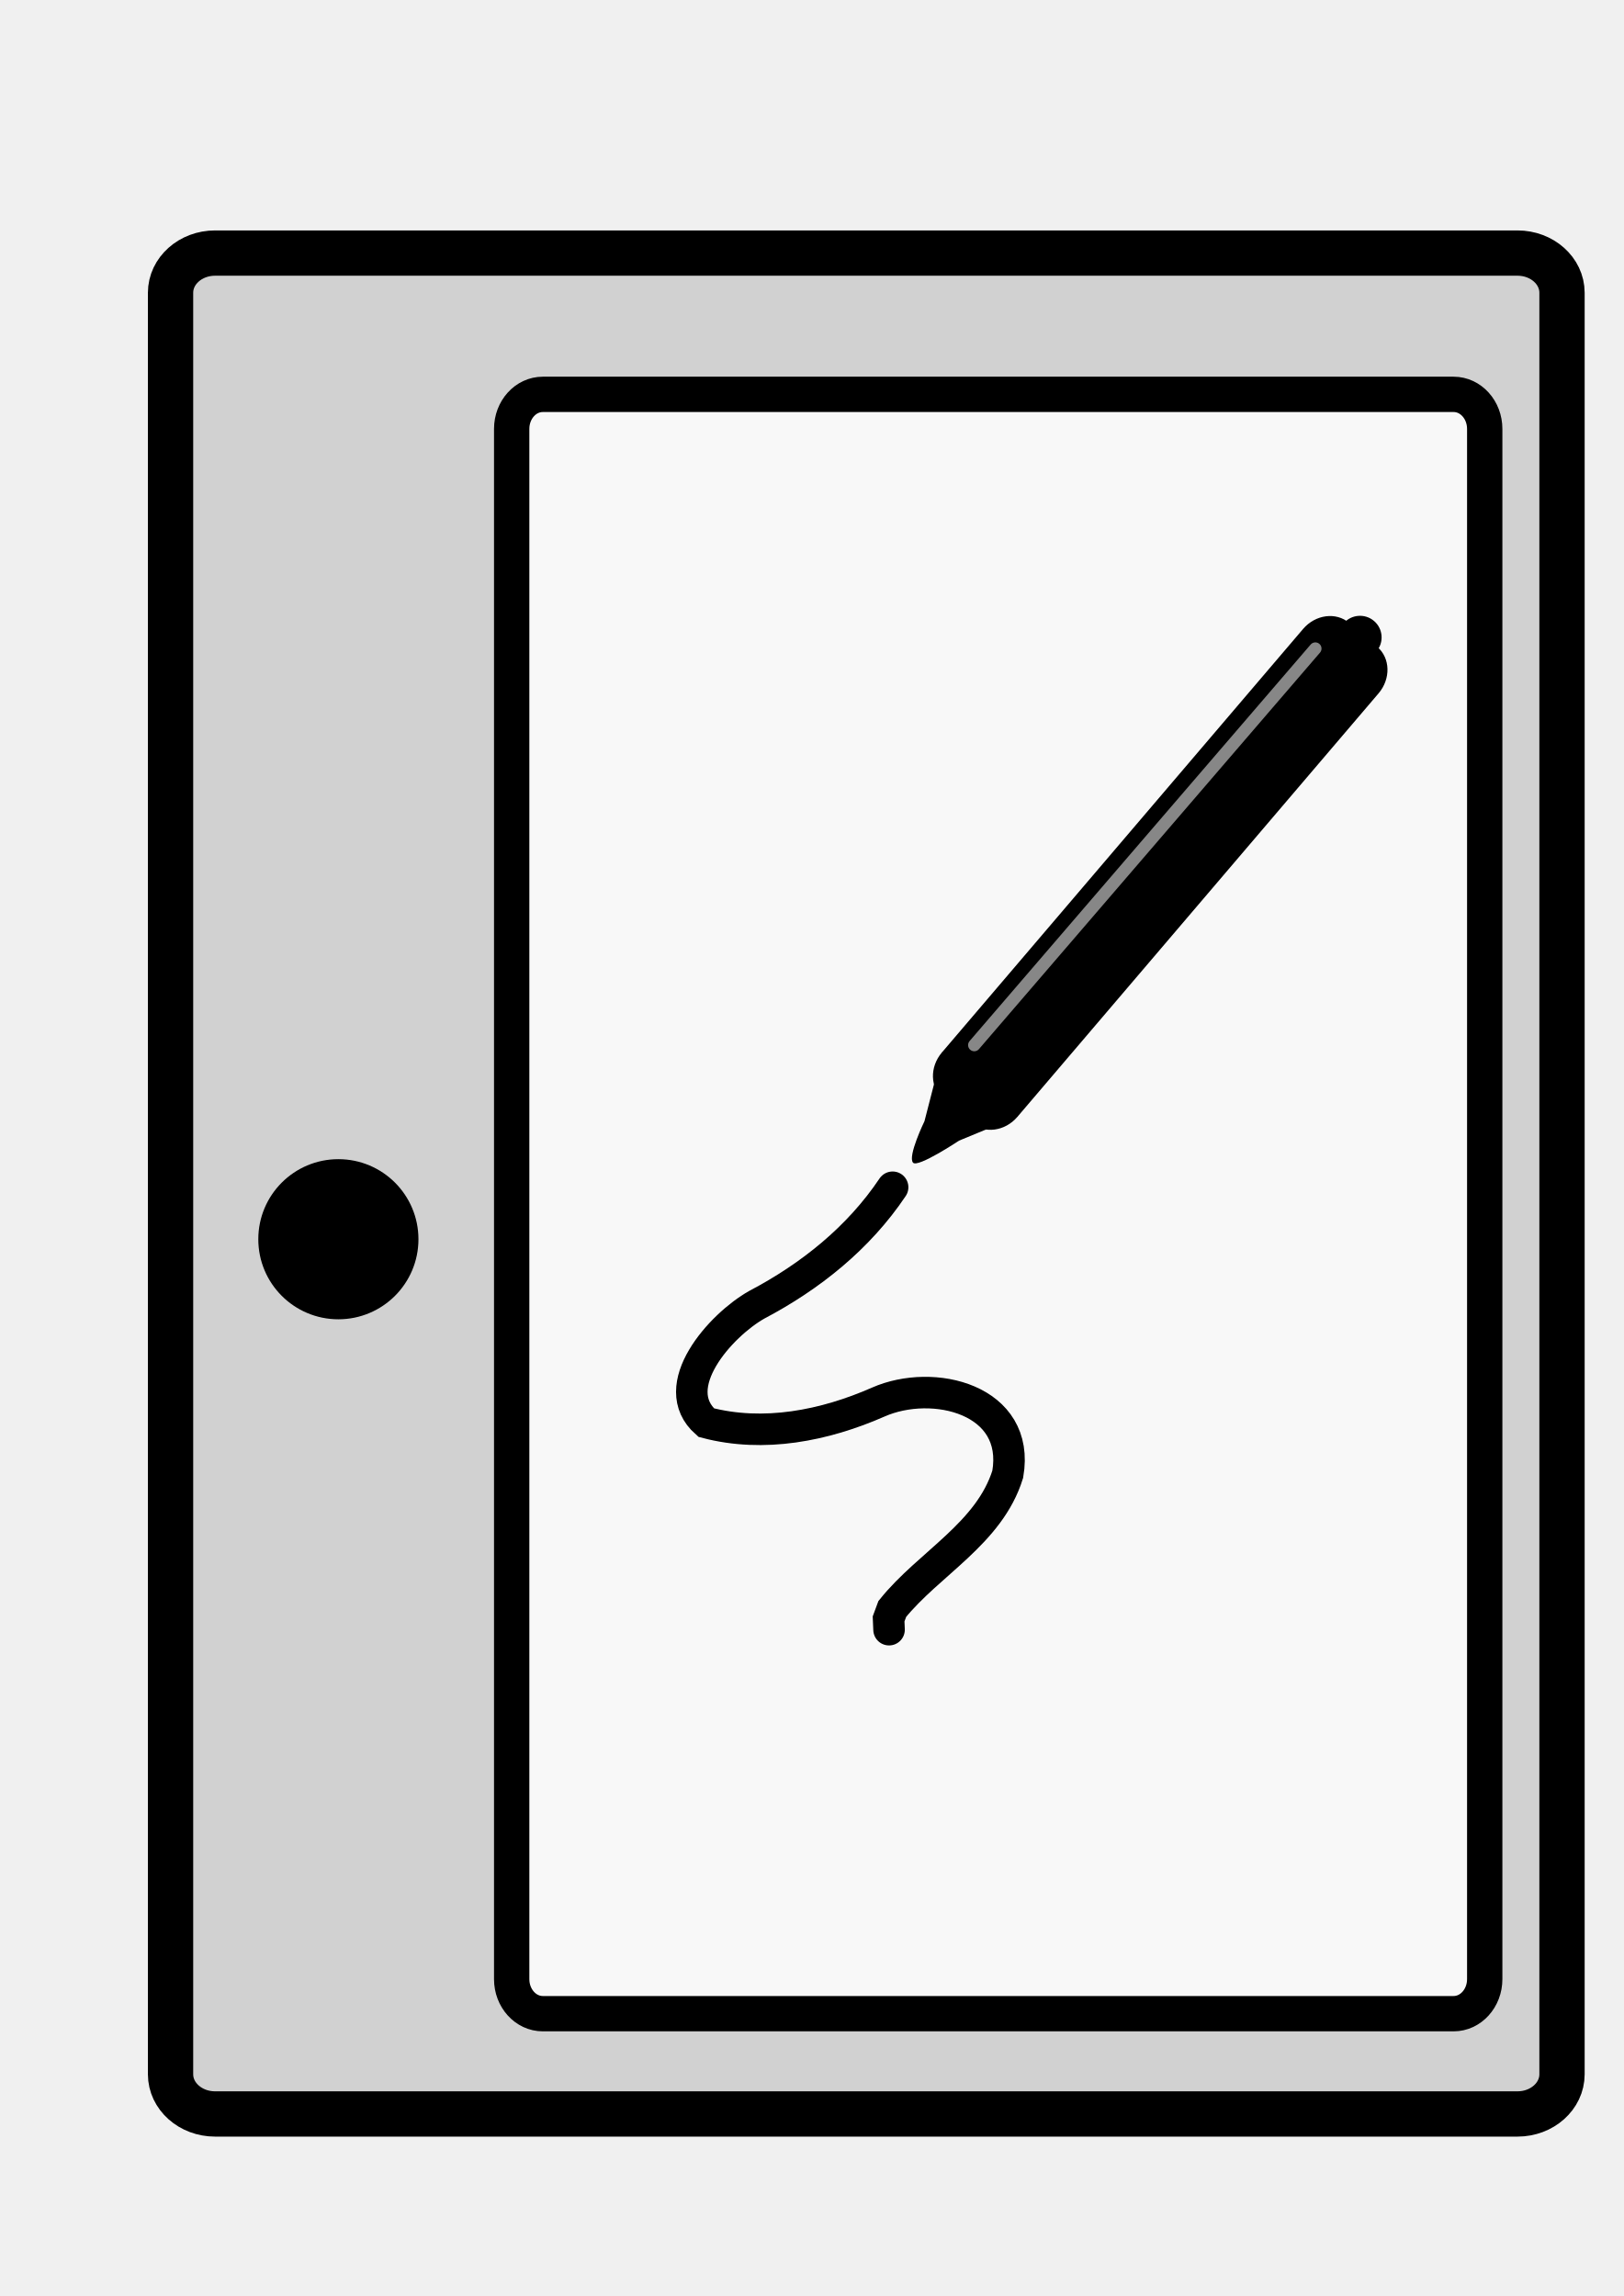
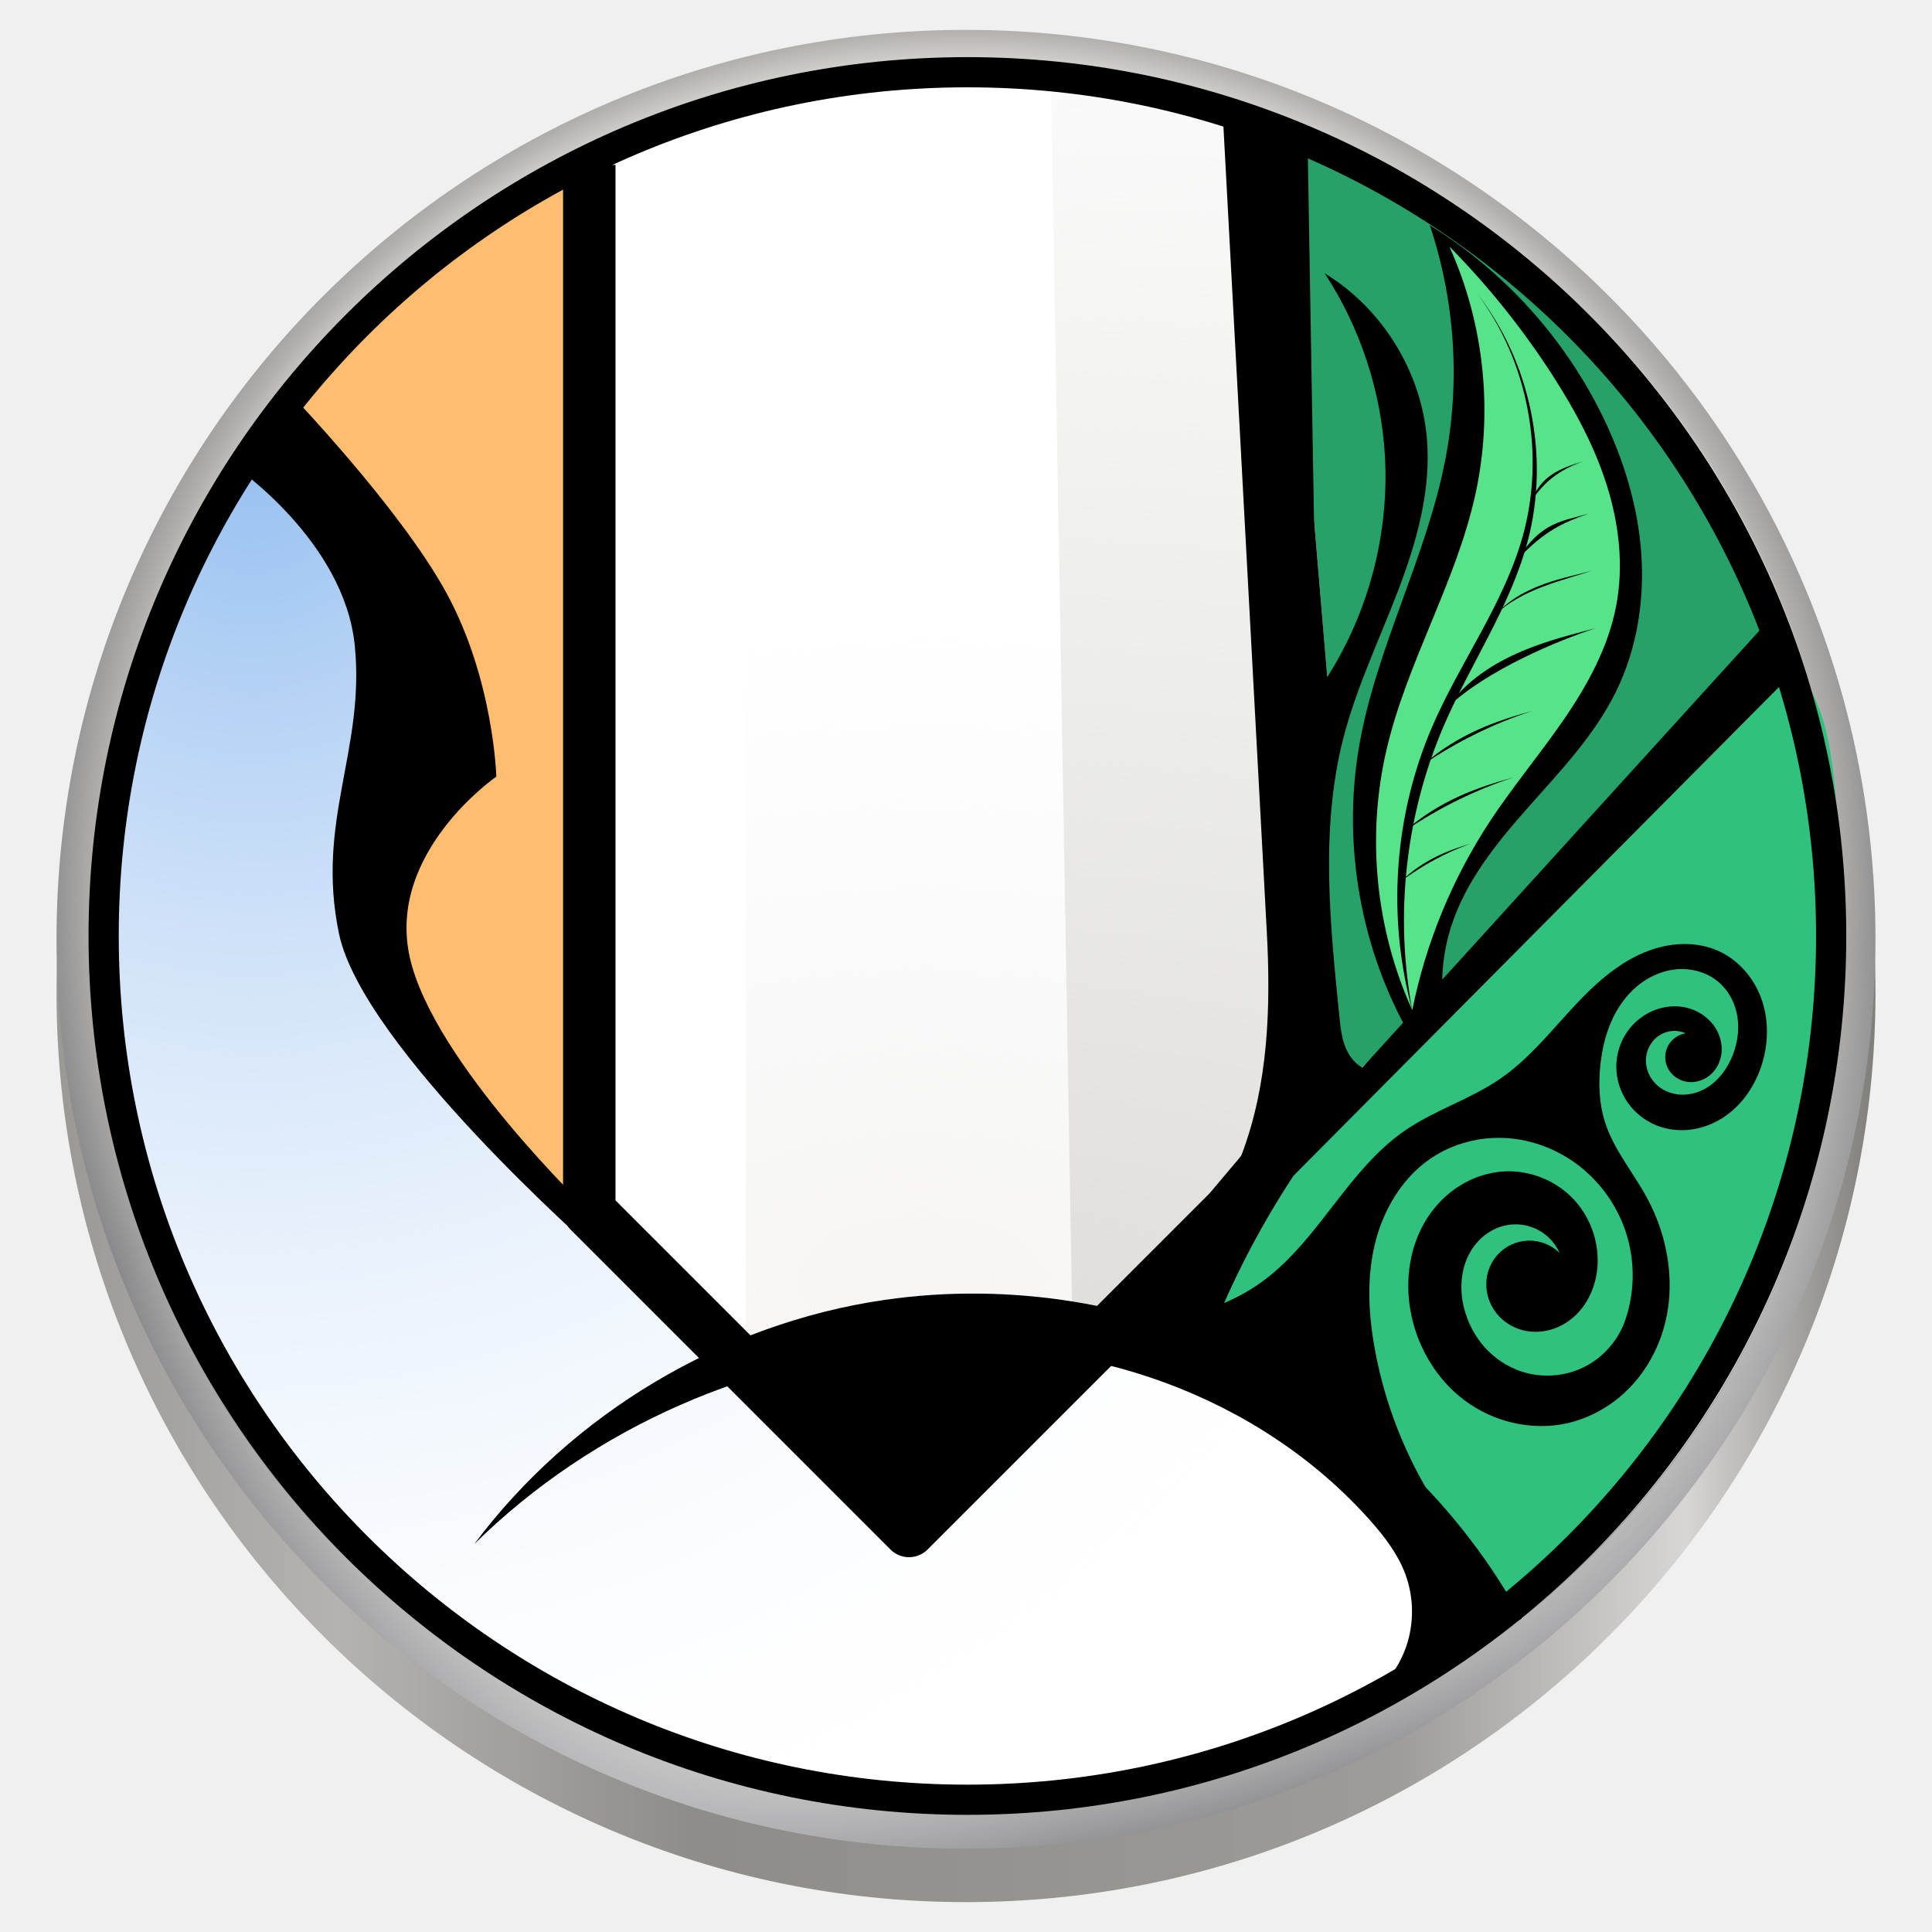
- <svg xmlns="http://www.w3.org/2000/svg" width="210mm" height="297mm" viewBox="0 0 210 297" version="1.1" id="svg8">
-   <defs id="defs2" />
-   <g id="layer1">
-     <rect ry="5.132" rx="5.759" y="32.736" x="22.058" height="240.717" width="179.963" id="rect871" style="fill:#d1d1d1;fill-opacity:1;stroke:#000000;stroke-width:5.857;stroke-linecap:round;stroke-linejoin:round;stroke-miterlimit:4;stroke-dasharray:none;stroke-opacity:1" />
-     <rect style="fill:#f8f8f8;fill-opacity:1;stroke:#000000;stroke-width:4.569;stroke-linecap:round;stroke-linejoin:round;stroke-miterlimit:4;stroke-dasharray:none;stroke-opacity:1" id="rect869" width="125.847" height="209.469" x="66.178" y="51.012" rx="4.027" ry="4.466" />
-     <path style="fill:none;stroke:#000000;stroke-width:4.077;stroke-linecap:round;stroke-linejoin:miter;stroke-miterlimit:4;stroke-dasharray:none;stroke-opacity:1" d="m 115.446,153.578 c -4.403,6.568 -10.629,11.543 -17.559,15.194 -4.677,2.631 -11.831,10.608 -6.552,15.249 7.446,1.962 15.315,0.397 22.254,-2.655 7.104,-3.131 18.425,-0.36 16.747,9.33 -2.375,7.665 -10.188,11.536 -14.935,17.432 l -0.476,1.288 0.059,1.391" id="path843" />
-     <circle style="fill:#000000;fill-opacity:1;stroke:#000000;stroke-width:4.569;stroke-linecap:round;stroke-linejoin:round;stroke-miterlimit:4;stroke-dasharray:none;stroke-opacity:1" id="path873" cx="43.763" cy="160.301" r="8.072" />
-     <g id="g951" transform="translate(-0.2941253,-24.83401)">
-       <g transform="matrix(0.5892988,0.5024811,-0.5024811,0.5892988,143.7747,-3.51721)" id="g830">
-         <rect style="fill:#000000;fill-opacity:1;stroke:none;stroke-width:0.7;stroke-linecap:round;stroke-linejoin:round;stroke-miterlimit:4;stroke-dasharray:none;stroke-opacity:1" id="rect819" width="16.571" height="104.502" x="116.53" y="81.046" ry="5.767" rx="5.2" />
-         <path id="path821" d="m 123.147,202.787 c -1.687,-0.167 -3.661,-6.505 -3.661,-6.505 l -6.292,-10.734 7.464,0.082 12.442,-0.082 -5.808,9.45 c 0,0 -2.712,7.931 -4.145,7.789 z" style="fill:#000000;fill-opacity:1;stroke:none;stroke-width:0.7;stroke-linecap:round;stroke-linejoin:round;stroke-miterlimit:4;stroke-dasharray:none;stroke-opacity:1" transform="matrix(0.8324585,0,0,0.9999999,22.29981,-5.879905)" />
-         <rect style="fill:#000000;fill-opacity:1;stroke:none;stroke-width:0.7;stroke-linecap:round;stroke-linejoin:round;stroke-miterlimit:4;stroke-dasharray:none;stroke-opacity:1" id="rect825" width="7.216" height="7.216" x="121.073" y="78.106" rx="5.2" ry="5.767" />
-       </g>
-       <path id="path929" d="m 126.299,160.022 44.113,-51.293" style="fill:none;stroke:#878787;stroke-width:1.597;stroke-linecap:round;stroke-linejoin:miter;stroke-miterlimit:4;stroke-dasharray:none;stroke-opacity:1" />
+ <svg xmlns="http://www.w3.org/2000/svg" xmlns:xlink="http://www.w3.org/1999/xlink" width="128" height="128">
+   <defs>
+     <radialGradient xlink:href="#a" id="k" cx="187.53" cy="400.202" fx="187.53" fy="400.202" r="125.53" gradientTransform="matrix(2.16307 0 0 2.25732 -450.688 -753.156)" gradientUnits="userSpaceOnUse" />
+     <linearGradient id="a">
+       <stop offset="0" stop-color="#99c1f1" />
+       <stop offset="1" stop-color="#fff" stop-opacity="0" />
+     </linearGradient>
+     <radialGradient xlink:href="#b" id="l" cx="312.948" cy="468.452" fx="312.948" fy="468.452" r="31.197" gradientTransform="matrix(7.44285 -.0641 .0342 3.96972 -2263.015 -1535.904)" gradientUnits="userSpaceOnUse" />
+     <linearGradient id="b">
+       <stop offset="0" stop-color="#f6f5f4" />
+       <stop offset="1" stop-color="#f6f5f4" stop-opacity="0" />
+     </linearGradient>
+     <radialGradient xlink:href="#c" id="m" cx="361.527" cy="468.234" fx="361.527" fy="468.234" r="26.938" gradientTransform="matrix(21.84852 0 0 10.64316 -7811.744 -4662.975)" gradientUnits="userSpaceOnUse" />
+     <linearGradient id="c">
+       <stop offset="0" stop-color="#deddda" />
+       <stop offset="1" stop-color="#deddda" stop-opacity="0" />
+     </linearGradient>
+     <filter id="n" color-interpolation-filters="sRGB">
+       <feBlend mode="multiply" in2="BackgroundImage" />
+     </filter>
+     <radialGradient xlink:href="#d" id="i" cx="43.686" cy="143.706" fx="43.686" fy="143.706" r="60.256" gradientUnits="userSpaceOnUse" gradientTransform="translate(8.518 17.58) scale(.87972)" />
+     <linearGradient id="d">
+       <stop offset="0" stop-color="#fff" />
+       <stop offset="1" stop-color="#fff" stop-opacity="0" />
+     </linearGradient>
+     <radialGradient xlink:href="#d" id="j" gradientUnits="userSpaceOnUse" gradientTransform="translate(8.518 17.58) scale(.87972)" cx="139.739" cy="132.453" fx="139.739" fy="132.453" r="60.256" />
+     <radialGradient xlink:href="#e" id="h" cx="-85.993" cy="248.083" fx="-85.993" fy="248.083" r="46" gradientUnits="userSpaceOnUse" gradientTransform="translate(182.036 -279.38) scale(1.36685)" />
+     <linearGradient id="e">
+       <stop offset="0" stop-color="#c0bfbc" />
+       <stop offset=".874" stop-color="#deddda" />
+       <stop offset=".917" stop-color="#b1b0ad" />
+       <stop offset="1" stop-color="#77767b" />
+     </linearGradient>
+     <linearGradient gradientTransform="translate(-7.379 -165.88)" xlink:href="#f" id="g" x1="11.62" y1="231.745" x2="132.13" y2="231.745" gradientUnits="userSpaceOnUse" />
+     <linearGradient id="f">
+       <stop offset="0" stop-color="#9a9996" />
+       <stop offset=".154" stop-color="#b4b2af" stop-opacity=".988" />
+       <stop offset=".35" stop-color="#8b8a86" stop-opacity=".976" />
+       <stop offset=".733" stop-color="#999895" stop-opacity=".969" />
+       <stop offset=".896" stop-color="#d6d5d4" stop-opacity=".949" />
+       <stop offset="1" stop-color="#787773" stop-opacity=".941" />
+     </linearGradient>
+   </defs>
+   <g transform="translate(-.496 -.1)">
+     <circle r="60.255" cy="65.865" cx="64.496" fill="url(#g)" enable-background="new" />
+     <circle cx="64.496" cy="62.334" r="60.255" fill="url(#h)" enable-background="new" />
+     <rect style="marker:none" width="116" height="116.007" x="6.621" y="4.113" rx="58" ry="56.986" fill="#d5d3cf" enable-background="new" />
+     <g opacity=".572">
+       <path d="M71.875 19.957a60.255 60.255 0 0 0-60.256 60.256 60.255 60.255 0 0 0 60.256 60.256 60.255 60.255 0 0 0 60.256-60.256 60.255 60.255 0 0 0-60.256-60.256zM72 21.992c32.132 0 58 25.416 58 56.987v2.035C130 112.584 104.132 138 72 138c-32.132 0-58-25.416-58-56.986v-2.035c0-31.57 25.868-56.987 58-56.987z" transform="translate(-7.379 -17.88)" fill="url(#i)" enable-background="new" />
+       <path transform="translate(-7.379 -17.88)" d="M71.875 19.957a60.255 60.255 0 0 0-60.256 60.256 60.255 60.255 0 0 0 60.256 60.256 60.255 60.255 0 0 0 60.256-60.256 60.255 60.255 0 0 0-60.256-60.256zM72 21.992c32.132 0 58 25.416 58 56.987v2.035C130 112.584 104.132 138 72 138c-32.132 0-58-25.416-58-56.986v-2.035c0-31.57 25.868-56.987 58-56.987z" fill="url(#j)" enable-background="new" />
+     </g>
+     <g transform="translate(32.885 -20.6) scale(.34734)">
+       <circle style="marker:none" cx="91.277" cy="238.128" r="164.756" fill="#fff" />
+       <path style="marker:none" d="M-40.578 142.228s24 18 29 33-16 36-11 60 102 117 102 117l37-39s26-11 45 12 17 51 17 51-33.667 28-88 28c-86.005 0-163-75.025-163-148 0-84.149 32-114 32-114z" fill="url(#k)" />
+       <path style="marker:none" d="M245.422 187.228l-121 123s29.404 8.59 40.404 23.59c11 15 19.596 38.41 19.596 38.41s49.201-40.498 60-69c13.701-36.16 19.941-117.722 1-116z" fill="#2ec27e" />
+       <path style="marker:none" d="M21.422 90.228v202s-38-23-41-55 19-33 10-56-30-43-30-43 19-28 36-37 25-11 25-11z" fill="#ffbe6f" />
+       <path d="M49.028 320.506V78.228l58.124-5.42 4.27 247.42z" style="marker:none" fill="url(#l)" />
+       <path d="M151.128 84.443l8.794 104.285-5.561 86.207 91.061-87.707S227.1 134.37 197.208 111.94s-46.08-27.498-46.08-27.498z" style="marker:none" fill="#26a269" />
+       <path style="marker:none" d="M161.028 270.506l-12-189.278-41.876-8.42 4.27 247.42z" fill="url(#m)" />
+       <path style="marker:none" d="M19.152 91.04v199.59l60.988 60.99 60.988-60.988 13.233-15.696-3.233-190.492" fill="none" stroke="#000" stroke-width="10" stroke-linejoin="round" />
+       <path style="marker:none" d="M-2.768 354.094c18.632-24.949 47.416-42.076 78.232-46.548 23.856-3.462 48.742.55 70.302 11.334 21.56 10.783 39.696 28.29 51.234 49.456L166.23 384.5a20.672 20.672 0 0 0 8.738-10.812 20.672 20.672 0 0 0-.181-13.9c-1.43-3.807-3.956-7.098-6.654-10.139-10.531-11.872-24.22-20.81-39.11-26.299-14.891-5.488-30.954-7.574-46.802-6.732-31.605 1.678-62.435 15.273-84.989 37.477zm-45.81-205.616s21 14.25 23 34.25-7.5 33.5-3 55 48.73 60.403 48.73 60.403l-1-7.5s-29.73-28.403-34.23-48.403c-4.5-20 16.5-34.5 16.5-34.5s-.5-18.5-9.5-35-30.5-38.75-30.5-38.75z" />
+       <path style="marker:none" d="M49.028 320.506L80.14 351.62l37.654-37.477s-22.274-4.066-36.947-1.768c-14.672 2.298-31.82 8.132-31.82 8.132zm90.894-240.278l8.465 157.146c.77 14.305.298 28.95-4.759 42.354l-6.206 13.5 34-29a7.427 7.427 0 0 1-3.755-.454 7.426 7.426 0 0 1-3.038-2.253c-.882-1.105-1.43-2.446-1.771-3.818-.34-1.373-.483-2.785-.625-4.192-1.78-17.631-3.66-35.69.69-52.869 2.458-9.709 6.834-18.804 10.42-28.156 3.585-9.351 6.422-19.278 5.58-29.258-1.08-12.77-8.551-24.84-19.5-31.5 6.808 10.39 10.819 22.596 11.5 35 .805 14.686-3.1 29.594-11 42l-8.795-104.285z" />
+       <path style="marker:none" d="M179.473 102.56c4.782 14.25 5.826 29.737 3 44.5-3.604 18.824-13.276 36.109-16.5 55-3.228 18.908.376 38.908 10 55.5l6-7a36.148 36.148 0 0 1 1.5-14c2.752-8.791 8.734-16.164 14.846-23.057 6.113-6.893 12.582-13.679 16.654-21.942 4.01-8.139 5.485-17.413 4.837-26.462-.648-9.05-3.366-17.882-7.337-26.038-7.277-14.944-18.863-27.76-33-36.5z" />
+       <path style="marker:none" d="M175.665 256.803a167.014 167.014 0 0 0-35.42 51.329 35.826 35.826 0 0 0 7.954-4.596c5.153-3.94 9.124-9.184 13.093-14.314 3.968-5.13 8.084-10.29 13.424-13.97 5.694-3.926 12.512-5.978 18.208-9.9 7.035-4.845 11.899-12.206 18.22-17.95 3.161-2.873 6.75-5.37 10.803-6.716 4.053-1.348 8.617-1.465 12.52.27 3.796 1.69 6.743 5.065 8.19 8.96 1.448 3.896 1.447 8.261.295 12.254-1.19 4.12-3.65 7.94-7.188 10.366-1.768 1.213-3.789 2.068-5.902 2.434-2.113.366-4.317.238-6.356-.426a12.413 12.413 0 0 1-5.807-4.004 12.093 12.093 0 0 1-2.609-6.548 11.79 11.79 0 0 1 1.568-6.867 11.501 11.501 0 0 1 5.257-4.678c2.068-.904 4.43-1.167 6.62-.626 2.192.541 4.19 1.904 5.401 3.808.878 1.38 1.335 3.04 1.198 4.67-.136 1.63-.885 3.216-2.116 4.293-1.23 1.077-2.942 1.611-4.554 1.34a5.062 5.062 0 0 1-2.23-.964 4.776 4.776 0 0 1-1.49-1.914 4.692 4.692 0 0 1 .215-4.045 4.692 4.692 0 0 1 3.32-2.32 5.277 5.277 0 0 0-3.182-.353 5.438 5.438 0 0 0-2.944 1.702 5.78 5.78 0 0 0-1.404 3.105 6.168 6.168 0 0 0 .542 3.371 6.613 6.613 0 0 0 2.215 2.606c1.199.83 2.66 1.261 4.118 1.28 1.459.017 2.912-.37 4.2-1.054 2.578-1.367 4.427-3.866 5.47-6.59.877-2.288 1.236-4.796.857-7.217-.38-2.42-1.522-4.743-3.331-6.395-2.107-1.924-5.04-2.848-7.888-2.692-2.848.157-5.595 1.349-7.8 3.158-2.206 1.81-3.884 4.214-5.032 6.825-1.148 2.611-1.78 5.429-2.084 8.265-.395 3.671-.242 7.444.884 10.96 1.668 5.214 5.33 9.515 7.955 14.32 4.246 7.773 5.699 17.235 3.024 25.679-1.338 4.222-3.683 8.137-6.866 11.217-3.184 3.079-7.208 5.304-11.538 6.237-6.68 1.439-13.914-.319-19.381-4.417-5.467-4.099-9.144-10.42-10.317-17.15-1.04-5.958-.117-12.347 3.113-17.46 1.615-2.556 3.788-4.77 6.358-6.362 2.57-1.592 5.54-2.556 8.56-2.695 4.682-.214 9.422 1.626 12.735 4.941 3.314 3.316 5.151 8.054 4.942 12.737-.158 3.551-1.508 7.104-4.035 9.605-1.263 1.25-2.804 2.226-4.492 2.784-1.687.558-3.52.693-5.261.339a9.538 9.538 0 0 1-4.177-1.991 9.13 9.13 0 0 1-2.695-3.756 8.756 8.756 0 0 1-.445-4.597 8.412 8.412 0 0 1 2.014-4.152 8.3 8.3 0 0 1 5.846-2.708 8.3 8.3 0 0 1 5.998 2.355 9.266 9.266 0 0 0-4.118-4.402 9.266 9.266 0 0 0-5.959-.901c-1.642.305-3.19 1.066-4.473 2.137-1.282 1.07-2.3 2.447-2.998 3.965-1.398 3.035-1.491 6.571-.66 9.807.703 2.74 2.054 5.317 3.946 7.418 1.893 2.102 4.327 3.72 7.014 4.603 3.888 1.277 8.276.956 11.937-.874 3.66-1.83 6.55-5.148 7.862-9.025a26.602 26.602 0 0 0 .275-16.087 26.602 26.602 0 0 0-9.114-13.258c-3.989-3.089-8.899-5.003-13.935-5.298-5.036-.295-10.175 1.051-14.35 3.884-5.592 3.794-9.214 10.056-10.74 16.64-1.527 6.584-1.112 13.487.134 20.13a82.437 82.437 0 0 0 11.071 28.384l-62.336-31.567z" />
+       <path style="marker:none" d="M87.565 350.205l160.16-161.22-1.768-13.082z" filter="url(#n)" />
+       <circle r="164.756" cy="238.128" cx="91.277" style="marker:none" fill="none" stroke="#000" stroke-width="5.758" stroke-linejoin="round" />
+       <path style="marker:none" d="M183.201 106.606c6.667 14.715 8.432 31.602 4.95 47.376-3.716 16.836-13.095 31.991-16.97 48.79-3.796 16.448-2.028 34.128 4.95 49.498a102.558 102.558 0 0 1 14.848-36.062c4.396-6.673 9.559-12.809 14.081-19.397 4.523-6.587 8.452-13.768 9.96-21.615 1.468-7.628.568-15.587-1.765-22.996-2.332-7.408-6.055-14.311-10.255-20.845a153.539 153.539 0 0 0-19.799-24.749z" fill="#57e389" />
+       <path d="M188.422 115.478c9.84 13.048 13.175 30.767 8.75 46.5-3.63 12.905-11.949 23.937-17.25 36.25-7.277 16.904-8.637 36.288-3.792 54.042-3.405-18.161-1.272-37.323 6.042-54.292 5.118-11.872 12.715-22.747 16-35.25 4.236-16.117.52-34.126-9.75-47.25z" style="marker:none" />
+       <path d="M173.922 227.728c4.284-3.192 8.75-5.57 13.374-7.23-4.458 1.355-8.916 3.026-13.374 7.23zm.796-9.635c6.662-4.519 13.606-7.885 20.798-10.234-6.933 1.917-13.865 4.283-20.798 10.234zm3.447-12.639c6.662-4.52 13.606-7.886 20.798-10.234-6.933 1.917-13.865 4.283-20.798 10.234zm4.672-10.907c7.37-7.083 21.131-12.8 28.324-15.149-6.933 1.917-21.08 4.722-28.324 15.149zm8.763-17.289c5.108-5.362 13.78-7.042 18.765-8.82-4.805 1.452-13.225 2.44-18.765 8.82zm4.685-11.048c5.107-5.363 8.476-6.866 13.461-8.644-4.805 1.452-8.982 1.468-13.461 8.644zm2.651-11.226c2.368-3.33 4.853-5.627 9.838-7.405-4.805 1.451-8.01 2.881-9.838 7.405z" style="marker:none" />
    </g>
  </g>
</svg>
